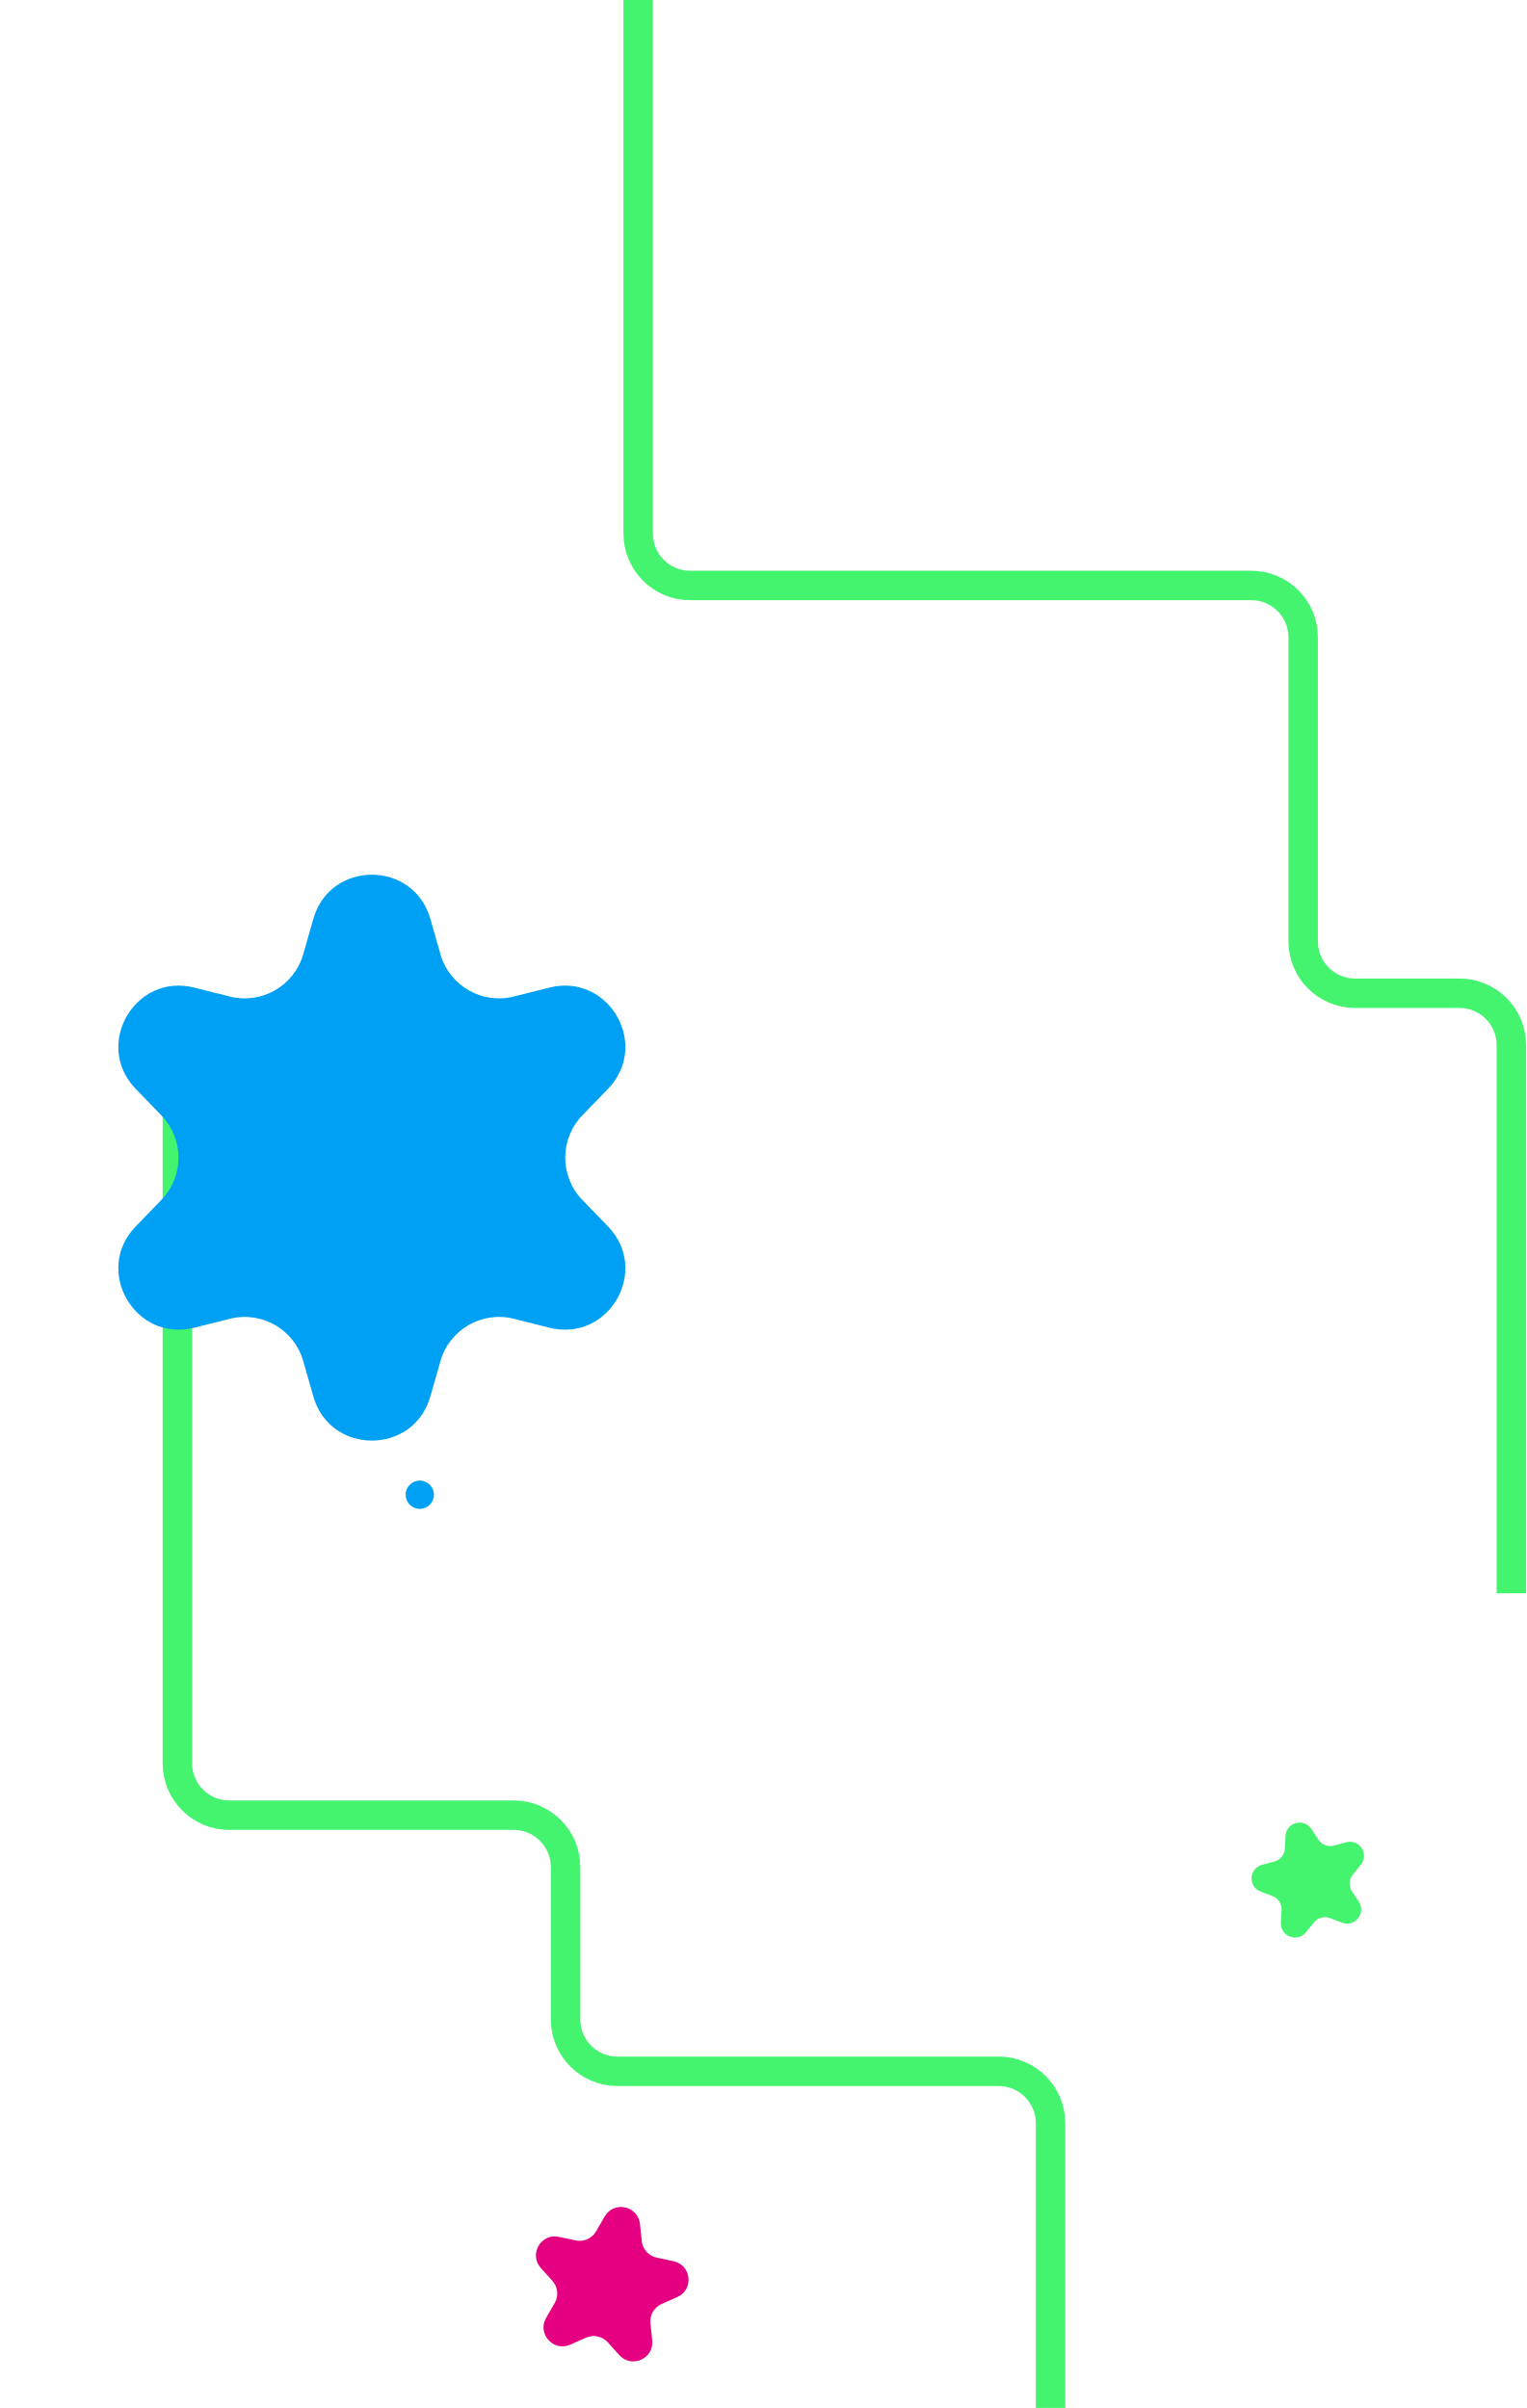
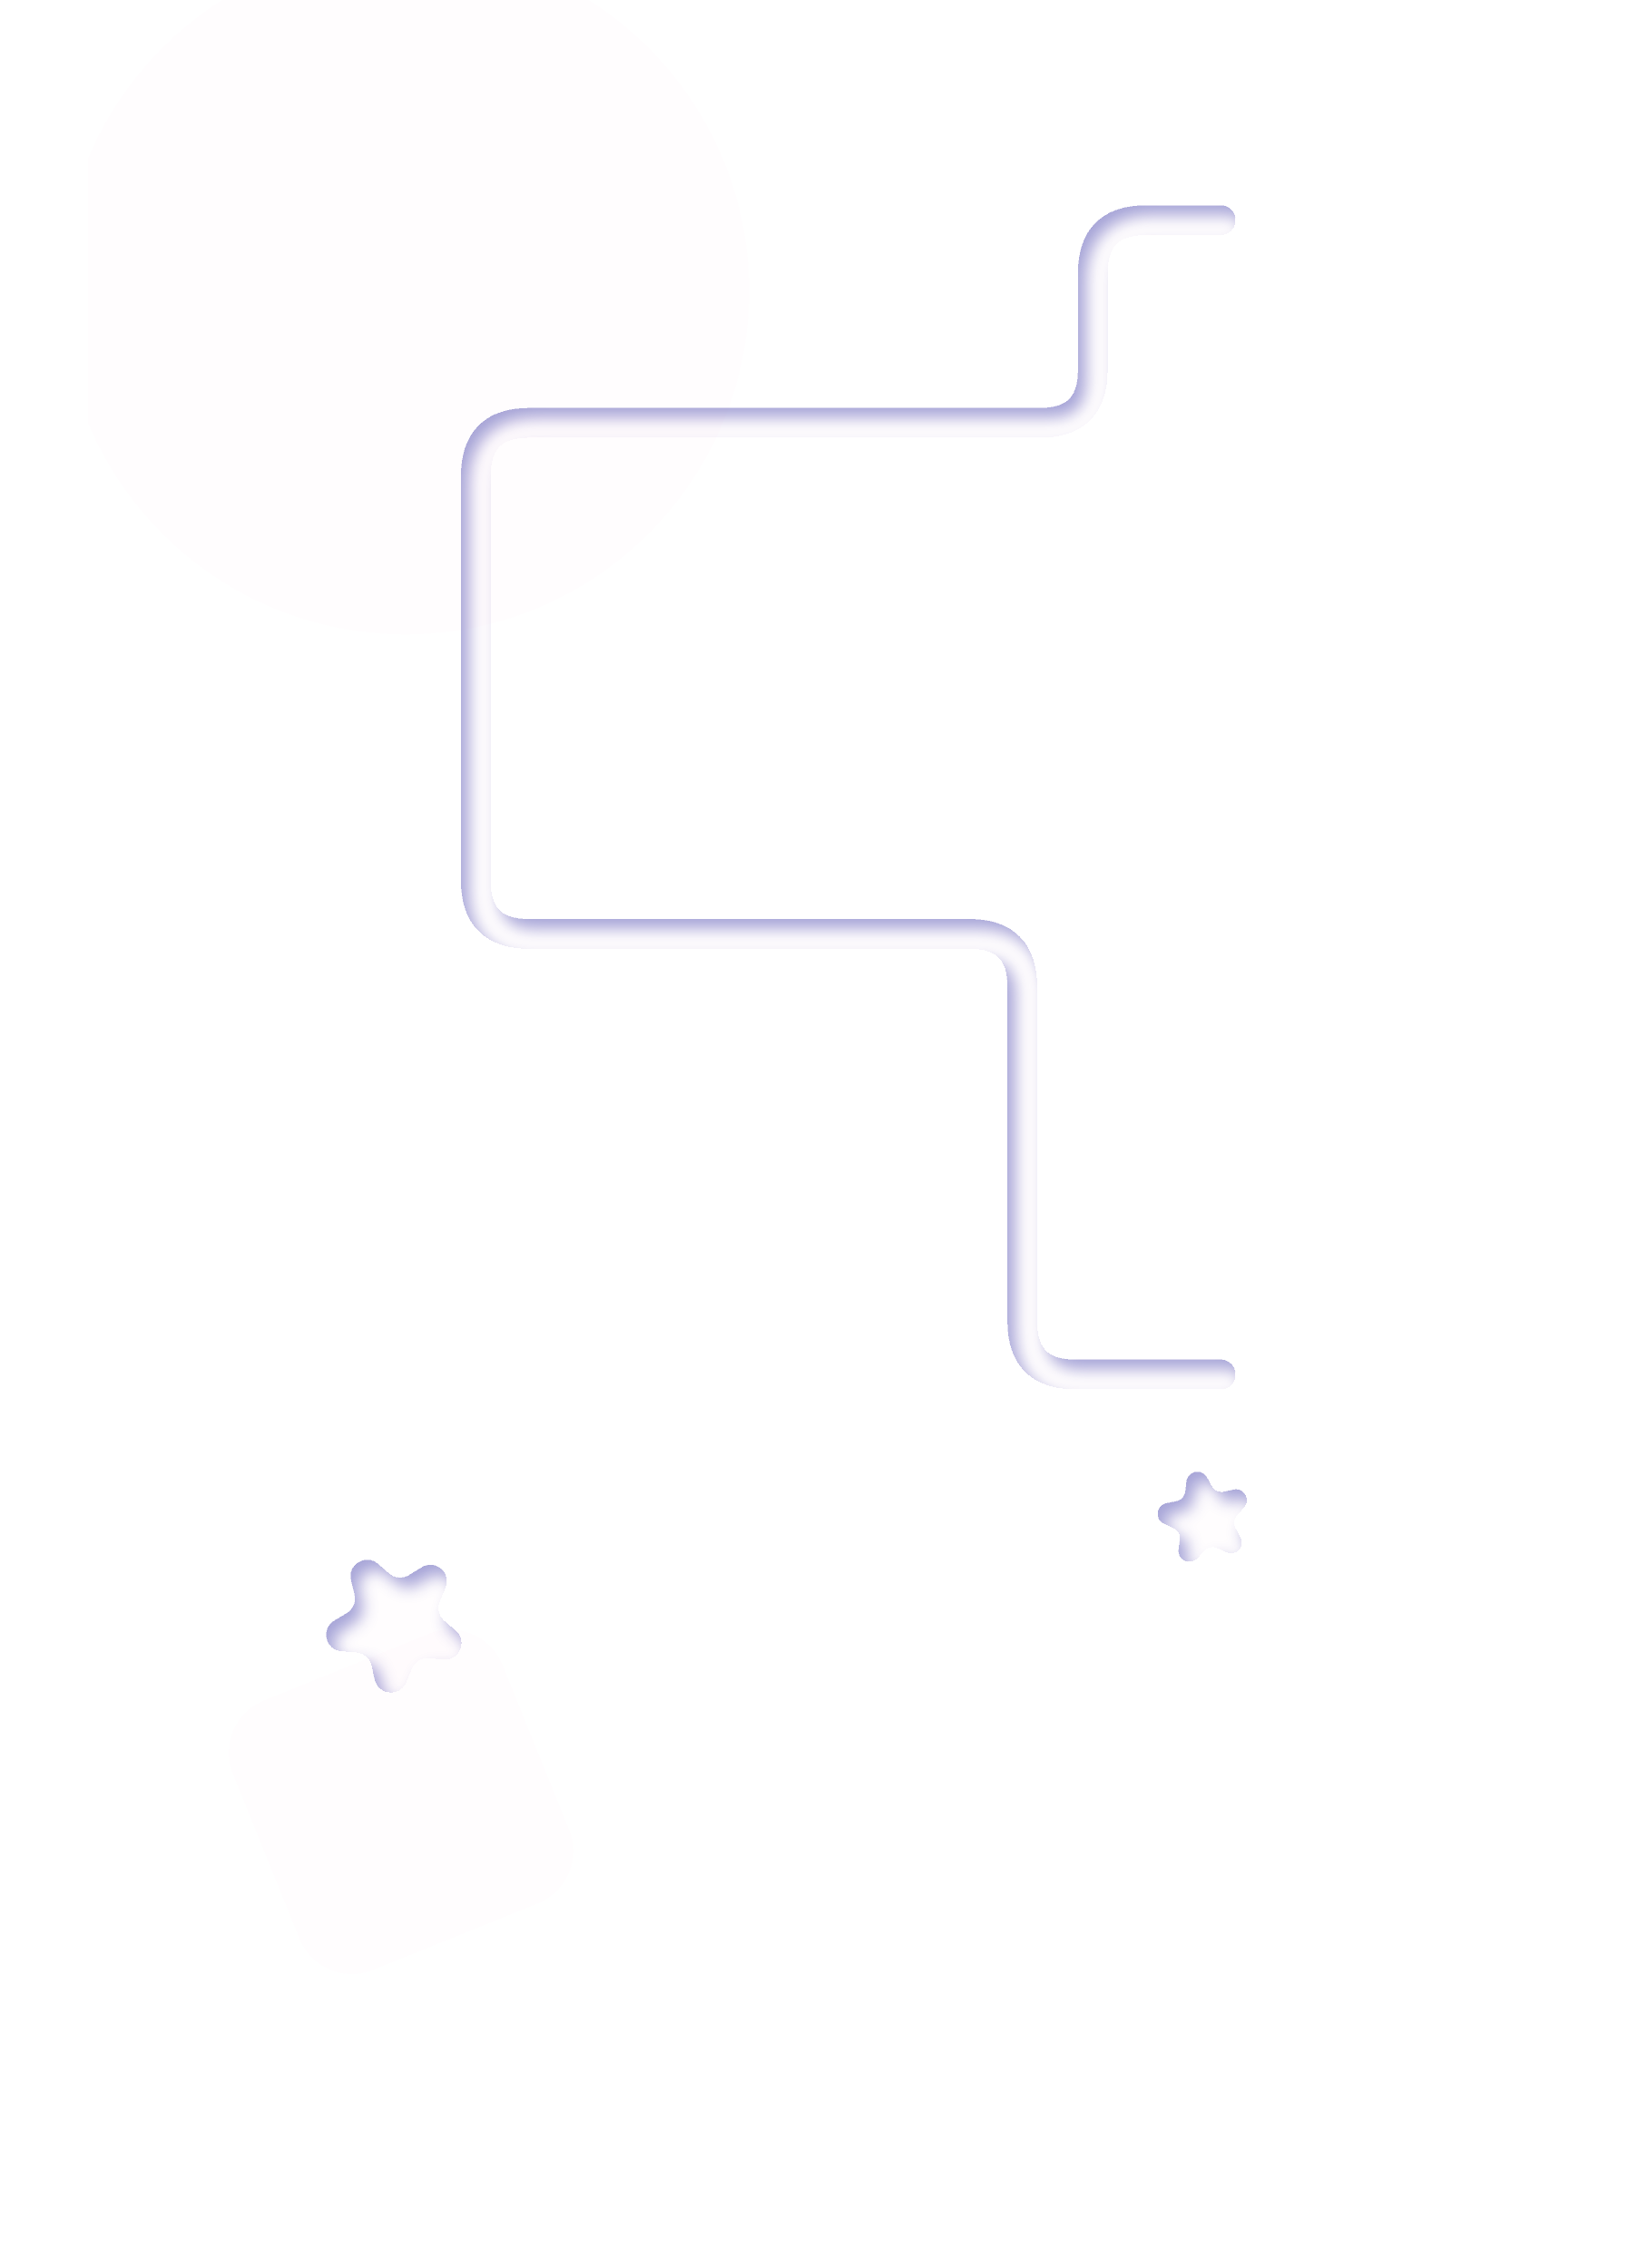
- <svg xmlns="http://www.w3.org/2000/svg" width="10678" height="16851" viewBox="0 0 10678 16851" fill="none">
-   <path d="M1241 7555.48L1241 12339.7C1241 12540 1403.45 12702.5 1603.83 12702.5L3594.06 12702.5C3794.45 12702.5 3956.89 12864.9 3956.89 13065.3L3956.89 14132.1C3956.89 14332.5 4119.33 14494.9 4319.72 14494.9L6987.19 14494.9C7187.57 14494.9 7350.02 14657.3 7350.02 14857.7L7350.02 16850.7" stroke-width="206" stroke="#45F46E" />
-   <path d="M3910.32 15653.2C3784.6 15626.4 3698.16 15776.1 3784.18 15871.7L3864.68 15961C3903.14 16003.8 3909.74 16066.4 3881.01 16116.1L3820.88 16220.3C3756.64 16331.5 3872.37 16460 3989.78 16407.8L4099.65 16358.9C4152.16 16335.5 4213.75 16348.6 4252.22 16391.3L4332.72 16480.7C4418.73 16576.2 4576.7 16505.9 4563.24 16378.1L4550.65 16258.5C4544.63 16201.4 4576.11 16146.9 4628.61 16123.5L4738.49 16074.6C4855.89 16022.4 4837.79 15850.4 4712.06 15823.7L4594.41 15798.7C4538.18 15786.7 4496.04 15739.9 4490.03 15682.8L4477.43 15563.2C4463.98 15435.4 4294.82 15399.4 4230.58 15510.7L4170.45 15614.8C4141.72 15664.6 4084.2 15690.1 4027.98 15678.2L3910.32 15653.2Z" fill="#E50081" />
-   <path d="M949.684 8582.2C651.795 8889.9 943.615 9395.35 1359.03 9291.22L1608.77 9228.62C1831.61 9172.76 2058.58 9303.8 2121.63 9524.72L2192.28 9772.29C2309.81 10184.1 2893.45 10184.1 3010.98 9772.29L3081.64 9524.72C3144.69 9303.8 3371.65 9172.76 3594.5 9228.62L3844.23 9291.22C4259.65 9395.35 4551.47 8889.9 4253.58 8582.2L4074.5 8397.22C3914.71 8232.16 3914.71 7970.09 4074.5 7805.03L4253.58 7620.05C4551.47 7312.35 4259.65 6806.9 3844.23 6911.03L3594.5 6973.63C3371.65 7029.49 3144.69 6898.45 3081.64 6677.54L3010.98 6429.96C2893.45 6018.13 2309.81 6018.13 2192.28 6429.96L2121.63 6677.53C2058.58 6898.45 1831.61 7029.49 1608.77 6973.63L1359.04 6911.03C943.616 6806.9 651.795 7312.35 949.684 7620.05L1128.76 7805.03C1288.56 7970.09 1288.56 8232.16 1128.76 8397.22L949.684 8582.2Z" fill="#00A1F5" />
-   <path d="M4465 -0L4465 3734.22C4465 3934.61 4627.45 4097.05 4827.83 4097.05L8754.73 4097.05C8955.11 4097.05 9117.56 4259.5 9117.56 4459.88L9117.56 6587.78C9117.56 6788.16 9280 6950.6 9480.39 6950.6L10211.2 6950.6C10411.6 6950.6 10574 7113.05 10574 7313.43L10574 11149.7" stroke-width="206" stroke="#45F46E" />
-   <circle cx="2937.01" cy="10460" r="99.011" fill="#00A1F5" />
-   <path d="M8994 12847.6C8999.06 12752.3 9123.35 12719 9175.37 12799L9224.06 12873.8C9247.33 12909.6 9291.06 12926.3 9332.37 12915.2L9418.81 12892.1C9511.18 12867.3 9581.19 12975 9520.97 13049.2L9464.62 13118.6C9437.69 13151.8 9435.21 13198.4 9458.48 13234.2L9507.17 13309.1C9559.19 13389.1 9478.17 13488.9 9388.93 13454.8L9305.41 13422.8C9265.5 13407.5 9220.24 13419.7 9193.31 13452.8L9136.96 13522.3C9076.74 13596.5 8956.66 13550.5 8961.72 13455.2L8966.46 13366.1C8968.72 13323.4 8943.23 13284.2 8903.32 13269L8819.8 13237C8730.56 13202.9 8737.37 13074.7 8829.74 13049.9L8916.19 13026.8C8957.5 13015.7 8987 12979.3 8989.26 12936.7L8994 12847.6Z" fill="#45F46E" />
+ <svg xmlns="http://www.w3.org/2000/svg" viewBox="-400 0 1847 2574" fill="none">
+   <defs>
+     <filter id="glow" x="-300" y="-300" width="1700" height="3200" filterUnits="userSpaceOnUse" color-interpolation-filters="sRGB">
+       <feFlood flood-opacity="0" result="b" />
+       <feBlend in="SourceGraphic" in2="b" result="s" />
+       <feColorMatrix in="SourceAlpha" values="0 0 0 0 0 0 0 0 0 0 0 0 0 0 0 0 0 0 127 0" result="h" />
+       <feOffset dx="-16" />
+       <feGaussianBlur stdDeviation="28" />
+       <feComposite in2="h" operator="arithmetic" k2="-1" k3="1" />
+       <feColorMatrix values="0 0 0 0 1 0 0 0 0 1 0 0 0 0 1 0 0 0 .3 0" />
+       <feBlend in2="s" />
+     </filter>
+     <filter id="deboss" x="-300" y="-300" width="1700" height="3200" filterUnits="userSpaceOnUse" color-interpolation-filters="sRGB">
+       <feFlood flood-opacity="0" result="b" />
+       <feBlend in="SourceGraphic" in2="b" result="s" />
+       <feColorMatrix in="SourceAlpha" values="0 0 0 0 0 0 0 0 0 0 0 0 0 0 0 0 0 0 127 0" result="h" />
+       <feOffset dx="9" dy="11" />
+       <feGaussianBlur stdDeviation="9" />
+       <feComposite in2="h" operator="arithmetic" k2="-1" k3="1" />
+       <feColorMatrix values="0 0 0 0 .075 0 0 0 0 .063 0 0 0 0 .584 0 0 0 .38 0" />
+       <feBlend in2="s" />
+     </filter>
+   </defs>
+   <circle cx="60" cy="330" r="390" fill="#E50081" fill-opacity=".01" filter="url(#glow)" />
+   <rect x="-110" y="1880" width="330" height="330" rx="64" transform="rotate(-22 55 2045)" fill="#E50081" fill-opacity=".01" filter="url(#glow)" />
+   <path d="M985 250H900Q840 250 840 310V420Q840 480 780 480H200Q140 480 140 540V1000Q140 1060 200 1060H700Q760 1060 760 1120V1500Q760 1560 820 1560H985" stroke="#E50081" stroke-opacity=".01" stroke-width="34" stroke-linecap="round" stroke-linejoin="round" filter="url(#deboss)" />
+   <g filter="url(#deboss)">
+     <path transform="translate(-30 1770) scale(.24) translate(-3449 -534)" d="M3566.73 631.572C3549.1 557.569 3636.47 504.248 3694.23 553.759L3748.28 600.094C3774.11 622.236 3811.26 625.228 3840.3 607.505L3901.07 570.418C3966 530.789 4043.71 597.406 4014.47 667.635L3987.11 733.358C3974.03 764.766 3982.67 801.021 4008.5 823.163L4062.55 869.498C4120.3 919.009 4080.96 1013.5 4005.13 1007.39L3934.17 1001.68C3900.26 998.947 3868.44 1018.36 3855.37 1049.77L3828 1115.49C3798.76 1185.72 3696.74 1177.5 3679.11 1103.5L3662.62 1034.25C3654.74 1001.15 3626.44 976.894 3592.53 974.162L3521.57 968.447C3445.74 962.339 3422.03 862.769 3486.97 823.14L3547.74 786.052C3576.78 768.33 3591.1 733.923 3583.22 700.828L3566.73 631.572Z" fill="#E50081" fill-opacity=".01" />
+   </g>
+   <g filter="url(#deboss)">
+     <path transform="translate(850 1860) scale(.16) rotate(20 3800 860) translate(-3449 -534)" d="M3566.73 631.572C3549.1 557.569 3636.47 504.248 3694.23 553.759L3748.28 600.094C3774.11 622.236 3811.26 625.228 3840.3 607.505L3901.07 570.418C3966 530.789 4043.71 597.406 4014.47 667.635L3987.11 733.358C3974.03 764.766 3982.67 801.021 4008.5 823.163L4062.55 869.498C4120.3 919.009 4080.96 1013.5 4005.13 1007.39L3934.17 1001.68C3900.26 998.947 3868.44 1018.36 3855.37 1049.77L3828 1115.49C3798.76 1185.72 3696.74 1177.5 3679.11 1103.5L3662.62 1034.25C3654.74 1001.15 3626.44 976.894 3592.53 974.162L3521.57 968.447C3445.74 962.339 3422.03 862.769 3486.97 823.14L3547.74 786.052C3576.78 768.33 3591.1 733.923 3583.22 700.828L3566.73 631.572Z" fill="#E50081" fill-opacity=".01" />
+   </g>
</svg>
